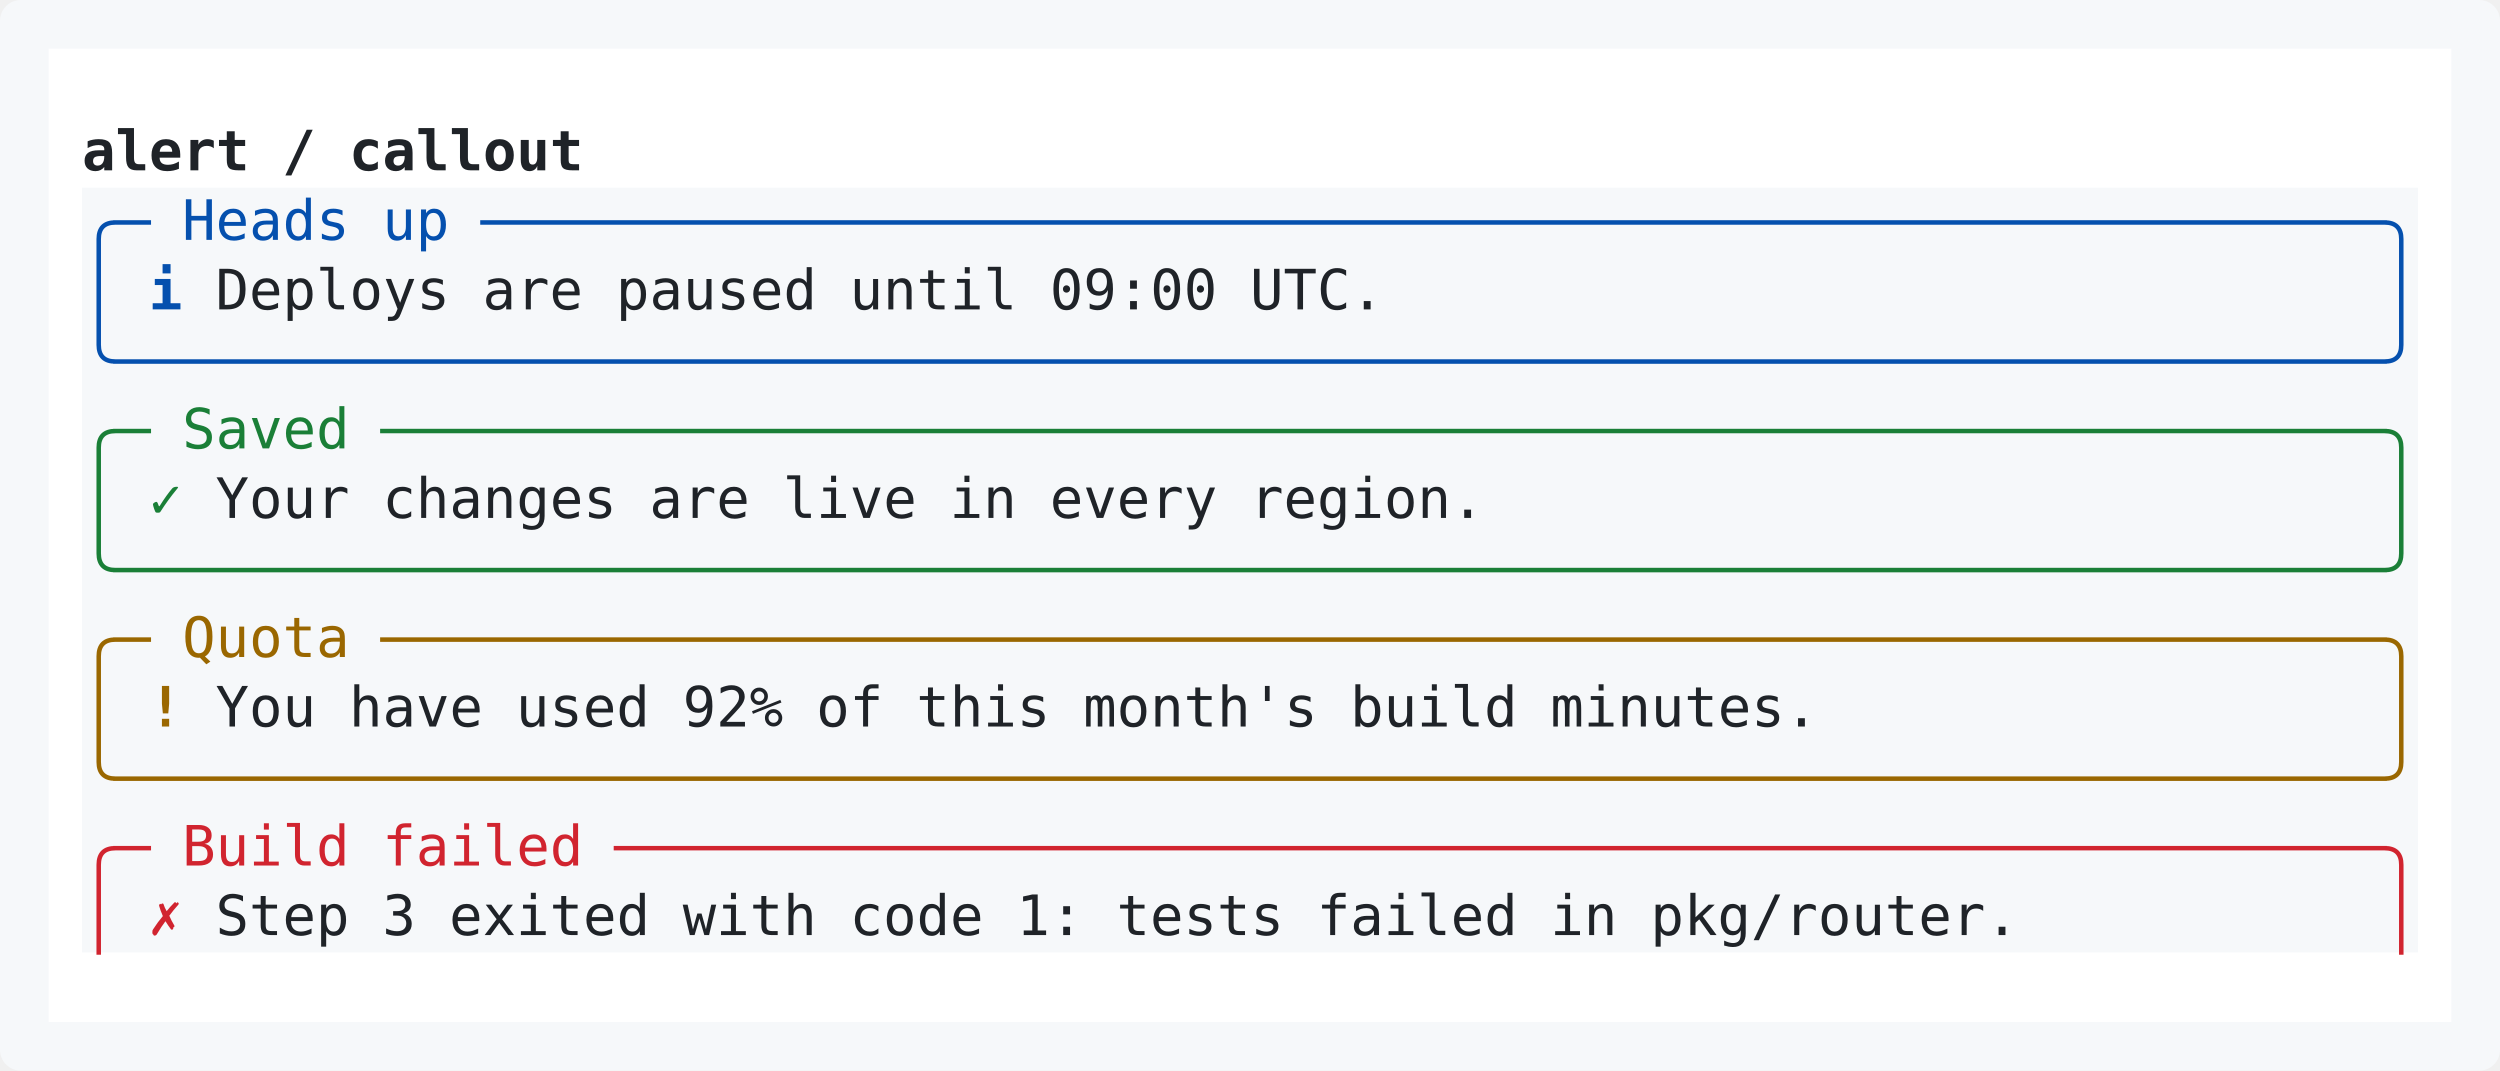
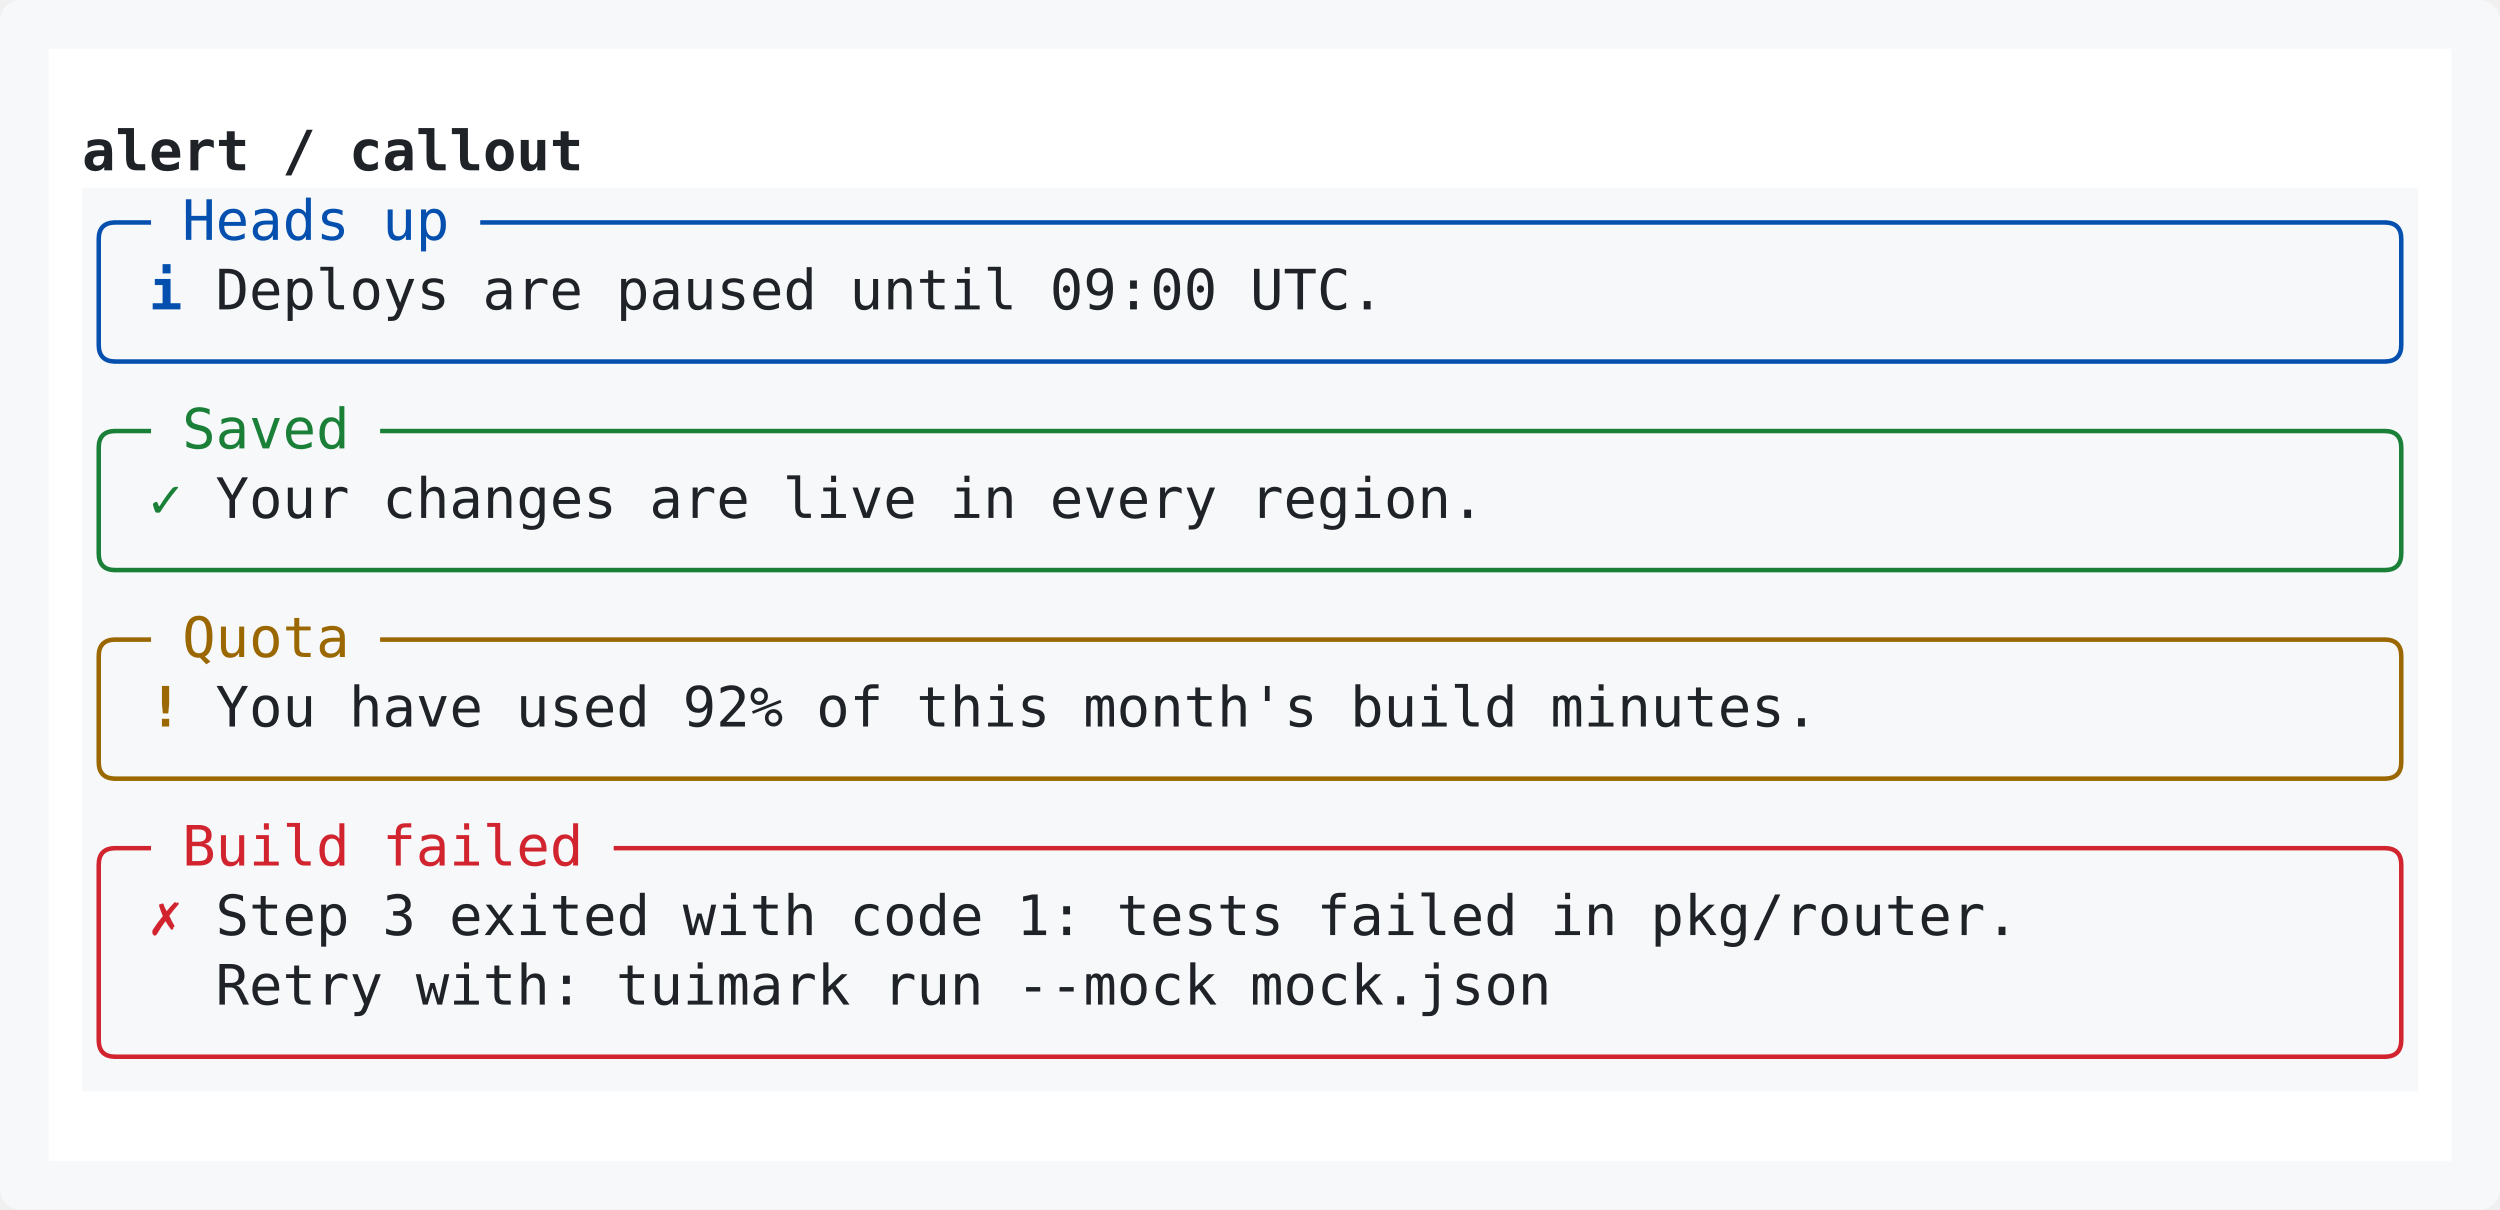
- <svg xmlns="http://www.w3.org/2000/svg" width="719.2" height="308" viewBox="0 0 719.2 308" role="img" aria-label="four alerts, info, success, warning and danger, each a titled frame with an icon and a message">
-   <rect width="719.2" height="308" rx="6" fill="#f6f8fa" />
-   <path fill="#ffffff" d="M14 14h691.2v20h-691.2zM14 34h691.2v20h-691.2zM14 54h9.6v20h-9.6zM695.6 54h9.6v20h-9.6zM14 74h9.6v20h-9.6zM695.6 74h9.6v20h-9.6zM14 94h9.6v20h-9.6zM695.6 94h9.6v20h-9.6zM14 114h9.6v20h-9.6zM695.6 114h9.6v20h-9.6zM14 134h9.6v20h-9.6zM695.6 134h9.6v20h-9.6zM14 154h9.6v20h-9.6zM695.6 154h9.6v20h-9.6zM14 174h9.6v20h-9.6zM695.6 174h9.6v20h-9.6zM14 194h9.6v20h-9.6zM695.6 194h9.6v20h-9.6zM14 214h9.6v20h-9.6zM695.6 214h9.6v20h-9.6zM14 234h9.6v20h-9.6zM695.6 234h9.6v20h-9.6zM14 254h9.6v20h-9.6zM695.6 254h9.6v20h-9.6zM14 274h691.2v20h-691.2z" />
+ <svg xmlns="http://www.w3.org/2000/svg" width="719.2" height="348" viewBox="0 0 719.2 348" role="img" aria-label="four alerts, info, success, warning and danger, each a titled frame with an icon and a message">
+   <rect width="719.2" height="348" rx="6" fill="#f6f8fa" />
+   <path fill="#ffffff" d="M14 14h691.2v20h-691.2zM14 34h691.2v20h-691.2zM14 54h9.6v20h-9.6zM695.6 54h9.6v20h-9.6zM14 74h9.6v20h-9.6zM695.6 74h9.6v20h-9.6zM14 94h9.6v20h-9.6zM695.6 94h9.6v20h-9.6zM14 114h9.6v20h-9.6zM695.6 114h9.6v20h-9.6zM14 134h9.6v20h-9.6zM695.6 134h9.6v20h-9.6zM14 154h9.6v20h-9.6zM695.6 154h9.6v20h-9.6zM14 174h9.6v20h-9.6zM695.6 174h9.6v20h-9.6zM14 194h9.6v20h-9.6zM695.6 194h9.6v20h-9.6zM14 214h9.6v20h-9.6zM695.6 214h9.6v20h-9.6zM14 234h9.6v20h-9.6zM695.6 234h9.6v20h-9.6zM14 254h9.6v20h-9.6zM695.6 254h9.6v20h-9.6zM14 274h9.6v20h-9.6zM695.6 274h9.6v20h-9.6zM14 294h9.6v20h-9.6zM695.6 294h9.6v20h-9.6zM14 314h691.2v20h-691.2z" />
  <g fill="none" stroke-linecap="square" stroke-linejoin="miter">
    <path stroke="#0550ae" stroke-width="1.3" d="M33.2 64H33.2Q28.4 64 28.4 68.8V74M33.2 64H42.8M138.8 64H148.4M148.4 64H158M158 64H167.6M167.6 64H177.2M177.2 64H186.8M186.8 64H196.4M196.4 64H206M206 64H215.6M215.6 64H225.2M225.2 64H234.8M234.8 64H244.4M244.4 64H254M254 64H263.6M263.6 64H273.2M273.2 64H282.8M282.8 64H292.4M292.4 64H302M302 64H311.6M311.6 64H321.2M321.2 64H330.8M330.8 64H340.4M340.4 64H350M350 64H359.6M359.6 64H369.2M369.2 64H378.8M378.8 64H388.4M388.4 64H398M398 64H407.6M407.6 64H417.2M417.2 64H426.8M426.8 64H436.4M436.4 64H446M446 64H455.6M455.6 64H465.2M465.2 64H474.8M474.8 64H484.4M484.4 64H494M494 64H503.6M503.6 64H513.2M513.2 64H522.8M522.8 64H532.4M532.4 64H542M542 64H551.6M551.6 64H561.2M561.2 64H570.8M570.8 64H580.4M580.4 64H590M590 64H599.6M599.6 64H609.2M609.2 64H618.8M618.8 64H628.4M628.4 64H638M638 64H647.6M647.6 64H657.2M657.2 64H666.8M666.8 64H676.4M676.4 64H686M686 64H686Q690.8 64 690.8 68.8V74M28.4 74V94M690.8 74V94M33.2 104H33.2Q28.4 104 28.4 99.2V94M33.2 104H42.8M42.8 104H52.4M52.4 104H62M62 104H71.6M71.6 104H81.2M81.2 104H90.8M90.8 104H100.4M100.4 104H110M110 104H119.6M119.6 104H129.2M129.2 104H138.8M138.8 104H148.4M148.4 104H158M158 104H167.6M167.6 104H177.2M177.2 104H186.8M186.8 104H196.4M196.4 104H206M206 104H215.6M215.6 104H225.2M225.2 104H234.8M234.8 104H244.4M244.4 104H254M254 104H263.6M263.6 104H273.2M273.2 104H282.8M282.8 104H292.4M292.4 104H302M302 104H311.6M311.6 104H321.2M321.2 104H330.8M330.8 104H340.4M340.4 104H350M350 104H359.6M359.6 104H369.2M369.2 104H378.8M378.8 104H388.4M388.4 104H398M398 104H407.6M407.6 104H417.2M417.2 104H426.8M426.8 104H436.4M436.4 104H446M446 104H455.6M455.6 104H465.2M465.2 104H474.8M474.8 104H484.4M484.4 104H494M494 104H503.6M503.6 104H513.2M513.2 104H522.8M522.8 104H532.4M532.4 104H542M542 104H551.6M551.6 104H561.2M561.2 104H570.8M570.8 104H580.4M580.4 104H590M590 104H599.6M599.6 104H609.2M609.2 104H618.8M618.8 104H628.4M628.4 104H638M638 104H647.6M647.6 104H657.2M657.2 104H666.8M666.8 104H676.4M676.4 104H686M686 104H686Q690.8 104 690.8 99.2V94" />
    <path stroke="#1a7f37" stroke-width="1.3" d="M33.2 124H33.2Q28.4 124 28.4 128.8V134M33.2 124H42.8M110 124H119.6M119.6 124H129.2M129.2 124H138.8M138.8 124H148.4M148.4 124H158M158 124H167.6M167.6 124H177.2M177.2 124H186.8M186.8 124H196.4M196.4 124H206M206 124H215.6M215.6 124H225.2M225.2 124H234.8M234.8 124H244.4M244.4 124H254M254 124H263.6M263.6 124H273.2M273.2 124H282.8M282.8 124H292.4M292.4 124H302M302 124H311.6M311.6 124H321.2M321.2 124H330.8M330.8 124H340.4M340.4 124H350M350 124H359.6M359.6 124H369.2M369.2 124H378.8M378.8 124H388.4M388.4 124H398M398 124H407.6M407.6 124H417.2M417.2 124H426.8M426.8 124H436.4M436.4 124H446M446 124H455.6M455.6 124H465.2M465.2 124H474.8M474.8 124H484.4M484.4 124H494M494 124H503.6M503.6 124H513.2M513.2 124H522.8M522.8 124H532.4M532.4 124H542M542 124H551.6M551.6 124H561.2M561.2 124H570.8M570.8 124H580.4M580.4 124H590M590 124H599.6M599.6 124H609.2M609.2 124H618.8M618.8 124H628.4M628.4 124H638M638 124H647.6M647.6 124H657.2M657.2 124H666.8M666.8 124H676.4M676.4 124H686M686 124H686Q690.8 124 690.8 128.8V134M28.4 134V154M690.8 134V154M33.2 164H33.2Q28.4 164 28.4 159.2V154M33.2 164H42.8M42.8 164H52.4M52.4 164H62M62 164H71.6M71.6 164H81.2M81.2 164H90.8M90.8 164H100.4M100.4 164H110M110 164H119.6M119.6 164H129.2M129.2 164H138.8M138.8 164H148.4M148.4 164H158M158 164H167.6M167.6 164H177.2M177.2 164H186.8M186.8 164H196.4M196.4 164H206M206 164H215.6M215.6 164H225.2M225.2 164H234.8M234.8 164H244.4M244.4 164H254M254 164H263.6M263.6 164H273.2M273.2 164H282.8M282.8 164H292.4M292.4 164H302M302 164H311.6M311.6 164H321.2M321.2 164H330.8M330.8 164H340.4M340.4 164H350M350 164H359.6M359.6 164H369.2M369.2 164H378.8M378.8 164H388.4M388.4 164H398M398 164H407.6M407.6 164H417.2M417.2 164H426.8M426.8 164H436.4M436.4 164H446M446 164H455.6M455.6 164H465.2M465.2 164H474.8M474.8 164H484.4M484.4 164H494M494 164H503.6M503.6 164H513.2M513.2 164H522.8M522.8 164H532.4M532.4 164H542M542 164H551.6M551.6 164H561.2M561.2 164H570.8M570.8 164H580.4M580.4 164H590M590 164H599.6M599.6 164H609.2M609.2 164H618.8M618.8 164H628.4M628.4 164H638M638 164H647.6M647.6 164H657.2M657.2 164H666.8M666.8 164H676.4M676.4 164H686M686 164H686Q690.8 164 690.8 159.2V154" />
    <path stroke="#9a6700" stroke-width="1.3" d="M33.2 184H33.2Q28.4 184 28.4 188.8V194M33.2 184H42.8M110 184H119.6M119.6 184H129.2M129.2 184H138.8M138.8 184H148.4M148.4 184H158M158 184H167.6M167.6 184H177.2M177.2 184H186.8M186.8 184H196.4M196.4 184H206M206 184H215.6M215.6 184H225.2M225.2 184H234.8M234.8 184H244.4M244.4 184H254M254 184H263.6M263.6 184H273.2M273.2 184H282.8M282.8 184H292.4M292.4 184H302M302 184H311.6M311.6 184H321.2M321.2 184H330.8M330.8 184H340.4M340.4 184H350M350 184H359.6M359.6 184H369.2M369.2 184H378.8M378.8 184H388.4M388.4 184H398M398 184H407.6M407.6 184H417.2M417.2 184H426.8M426.8 184H436.4M436.4 184H446M446 184H455.6M455.6 184H465.2M465.2 184H474.8M474.8 184H484.4M484.4 184H494M494 184H503.6M503.6 184H513.2M513.2 184H522.8M522.8 184H532.4M532.4 184H542M542 184H551.6M551.6 184H561.2M561.2 184H570.8M570.8 184H580.4M580.4 184H590M590 184H599.6M599.6 184H609.2M609.2 184H618.8M618.8 184H628.4M628.4 184H638M638 184H647.6M647.6 184H657.2M657.2 184H666.8M666.8 184H676.4M676.4 184H686M686 184H686Q690.8 184 690.8 188.8V194M28.4 194V214M690.8 194V214M33.2 224H33.2Q28.4 224 28.4 219.2V214M33.2 224H42.8M42.8 224H52.4M52.4 224H62M62 224H71.6M71.6 224H81.2M81.2 224H90.8M90.8 224H100.4M100.4 224H110M110 224H119.6M119.6 224H129.2M129.2 224H138.8M138.8 224H148.4M148.4 224H158M158 224H167.6M167.6 224H177.2M177.2 224H186.8M186.8 224H196.4M196.4 224H206M206 224H215.6M215.6 224H225.2M225.2 224H234.8M234.8 224H244.4M244.4 224H254M254 224H263.6M263.6 224H273.2M273.2 224H282.8M282.8 224H292.4M292.4 224H302M302 224H311.6M311.6 224H321.2M321.2 224H330.8M330.8 224H340.4M340.4 224H350M350 224H359.6M359.6 224H369.2M369.2 224H378.8M378.8 224H388.4M388.4 224H398M398 224H407.6M407.6 224H417.2M417.2 224H426.8M426.8 224H436.4M436.4 224H446M446 224H455.6M455.6 224H465.2M465.2 224H474.8M474.8 224H484.4M484.4 224H494M494 224H503.6M503.6 224H513.2M513.2 224H522.8M522.8 224H532.4M532.4 224H542M542 224H551.6M551.6 224H561.2M561.2 224H570.8M570.8 224H580.4M580.4 224H590M590 224H599.6M599.6 224H609.2M609.2 224H618.8M618.8 224H628.4M628.4 224H638M638 224H647.6M647.6 224H657.2M657.2 224H666.8M666.8 224H676.4M676.4 224H686M686 224H686Q690.8 224 690.8 219.2V214" />
-     <path stroke="#d1242f" stroke-width="1.3" d="M33.2 244H33.2Q28.4 244 28.4 248.8V254M33.2 244H42.8M177.2 244H186.8M186.8 244H196.4M196.4 244H206M206 244H215.6M215.6 244H225.2M225.2 244H234.8M234.8 244H244.4M244.4 244H254M254 244H263.6M263.6 244H273.2M273.2 244H282.8M282.8 244H292.4M292.4 244H302M302 244H311.6M311.6 244H321.2M321.2 244H330.8M330.8 244H340.4M340.4 244H350M350 244H359.6M359.6 244H369.2M369.2 244H378.8M378.8 244H388.4M388.4 244H398M398 244H407.6M407.6 244H417.2M417.2 244H426.8M426.8 244H436.4M436.4 244H446M446 244H455.6M455.6 244H465.2M465.2 244H474.8M474.8 244H484.4M484.4 244H494M494 244H503.6M503.6 244H513.2M513.2 244H522.8M522.8 244H532.4M532.4 244H542M542 244H551.6M551.6 244H561.2M561.2 244H570.8M570.8 244H580.4M580.4 244H590M590 244H599.6M599.6 244H609.2M609.2 244H618.8M618.8 244H628.4M628.4 244H638M638 244H647.6M647.6 244H657.2M657.2 244H666.8M666.8 244H676.4M676.4 244H686M686 244H686Q690.8 244 690.8 248.8V254M28.4 254V274M690.8 254V274" />
+     <path stroke="#d1242f" stroke-width="1.3" d="M33.2 244H33.2Q28.4 244 28.4 248.8V254M33.2 244H42.8M177.2 244H186.8M186.8 244H196.4M196.4 244H206M206 244H215.6M215.6 244H225.2M225.2 244H234.8M234.8 244H244.4M244.4 244H254M254 244H263.6M263.6 244H273.2M273.2 244H282.8M282.8 244H292.4M292.4 244H302M302 244H311.6M311.6 244H321.2M321.2 244H330.8M330.8 244H340.4M340.4 244H350M350 244H359.6M359.6 244H369.2M369.2 244H378.8M378.8 244H388.4M388.4 244H398M398 244H407.6M407.6 244H417.2M417.2 244H426.8M426.8 244H436.4M436.4 244H446M446 244H455.6M455.6 244H465.2M465.2 244H474.8M474.8 244H484.4M484.4 244H494M494 244H503.6M503.6 244H513.2M513.2 244H522.8M522.8 244H532.4M532.4 244H542M542 244H551.6M551.6 244H561.2M561.2 244H570.8M570.8 244H580.4M580.4 244H590M590 244H599.6M599.6 244H609.2M609.2 244H618.8M618.8 244H628.4M628.4 244H638M638 244H647.6M647.6 244H657.2M657.2 244H666.8M666.8 244H676.4M676.4 244H686M686 244H686Q690.8 244 690.8 248.8V254M28.4 254V274M690.8 254V274M28.4 274V294M690.8 274V294M33.2 304H33.2Q28.4 304 28.4 299.2V294M33.2 304H42.8M42.8 304H52.4M52.4 304H62M62 304H71.6M71.6 304H81.2M81.2 304H90.8M90.8 304H100.4M100.4 304H110M110 304H119.6M119.6 304H129.2M129.2 304H138.8M138.8 304H148.4M148.4 304H158M158 304H167.6M167.6 304H177.2M177.2 304H186.8M186.8 304H196.4M196.4 304H206M206 304H215.6M215.6 304H225.2M225.2 304H234.8M234.8 304H244.4M244.4 304H254M254 304H263.6M263.6 304H273.2M273.2 304H282.8M282.8 304H292.4M292.4 304H302M302 304H311.6M311.6 304H321.2M321.2 304H330.8M330.8 304H340.4M340.4 304H350M350 304H359.6M359.6 304H369.2M369.2 304H378.8M378.8 304H388.4M388.4 304H398M398 304H407.6M407.6 304H417.2M417.2 304H426.8M426.8 304H436.4M436.4 304H446M446 304H455.6M455.6 304H465.2M465.2 304H474.8M474.8 304H484.4M484.4 304H494M494 304H503.6M503.6 304H513.2M513.2 304H522.8M522.8 304H532.4M532.4 304H542M542 304H551.6M551.6 304H561.2M561.2 304H570.8M570.8 304H580.4M580.4 304H590M590 304H599.6M599.6 304H609.2M609.2 304H618.8M618.8 304H628.4M628.4 304H638M638 304H647.6M647.6 304H657.2M657.2 304H666.8M666.8 304H676.4M676.4 304H686M686 304H686Q690.8 304 690.8 299.2V294" />
  </g>
  <g font-family="'JetBrains Mono','SF Mono',SFMono-Regular,Menlo,Consolas,'DejaVu Sans Mono','Noto Sans Mono',monospace" font-size="16" xml:space="preserve">
    <text x="23.6" y="49" textLength="48" lengthAdjust="spacing" fill="#1f2328" font-weight="700">alert</text>
    <text x="81.2" y="49" textLength="9.6" lengthAdjust="spacing" fill="#1f2328" font-weight="700">/</text>
    <text x="100.4" y="49" textLength="67.2" lengthAdjust="spacing" fill="#1f2328" font-weight="700">callout</text>
    <text x="52.4" y="69" textLength="48" lengthAdjust="spacing" fill="#0550ae">Heads</text>
    <text x="110" y="69" textLength="19.2" lengthAdjust="spacing" fill="#0550ae">up</text>
    <text x="42.8" y="89" textLength="9.6" lengthAdjust="spacing" fill="#0550ae" font-weight="700">i</text>
    <text x="62" y="89" textLength="67.2" lengthAdjust="spacing" fill="#1f2328">Deploys</text>
    <text x="138.8" y="89" textLength="28.8" lengthAdjust="spacing" fill="#1f2328">are</text>
    <text x="177.2" y="89" textLength="57.6" lengthAdjust="spacing" fill="#1f2328">paused</text>
    <text x="244.4" y="89" textLength="48" lengthAdjust="spacing" fill="#1f2328">until</text>
    <text x="302" y="89" textLength="48" lengthAdjust="spacing" fill="#1f2328">09:00</text>
    <text x="359.6" y="89" textLength="38.4" lengthAdjust="spacing" fill="#1f2328">UTC.</text>
    <text x="52.4" y="129" textLength="48" lengthAdjust="spacing" fill="#1a7f37">Saved</text>
    <text x="42.8" y="149" textLength="9.6" lengthAdjust="spacing" fill="#1a7f37" font-weight="700">✓</text>
    <text x="62" y="149" textLength="38.4" lengthAdjust="spacing" fill="#1f2328">Your</text>
    <text x="110" y="149" textLength="67.2" lengthAdjust="spacing" fill="#1f2328">changes</text>
    <text x="186.8" y="149" textLength="28.8" lengthAdjust="spacing" fill="#1f2328">are</text>
    <text x="225.2" y="149" textLength="38.4" lengthAdjust="spacing" fill="#1f2328">live</text>
    <text x="273.2" y="149" textLength="19.2" lengthAdjust="spacing" fill="#1f2328">in</text>
    <text x="302" y="149" textLength="48" lengthAdjust="spacing" fill="#1f2328">every</text>
    <text x="359.6" y="149" textLength="67.2" lengthAdjust="spacing" fill="#1f2328">region.</text>
    <text x="52.4" y="189" textLength="48" lengthAdjust="spacing" fill="#9a6700">Quota</text>
    <text x="42.8" y="209" textLength="9.6" lengthAdjust="spacing" fill="#9a6700" font-weight="700">!</text>
    <text x="62" y="209" textLength="28.8" lengthAdjust="spacing" fill="#1f2328">You</text>
    <text x="100.4" y="209" textLength="38.4" lengthAdjust="spacing" fill="#1f2328">have</text>
    <text x="148.4" y="209" textLength="38.4" lengthAdjust="spacing" fill="#1f2328">used</text>
    <text x="196.4" y="209" textLength="28.8" lengthAdjust="spacing" fill="#1f2328">92%</text>
    <text x="234.8" y="209" textLength="19.2" lengthAdjust="spacing" fill="#1f2328">of</text>
    <text x="263.6" y="209" textLength="38.4" lengthAdjust="spacing" fill="#1f2328">this</text>
    <text x="311.6" y="209" textLength="67.2" lengthAdjust="spacing" fill="#1f2328">month's</text>
    <text x="388.4" y="209" textLength="48" lengthAdjust="spacing" fill="#1f2328">build</text>
    <text x="446" y="209" textLength="76.8" lengthAdjust="spacing" fill="#1f2328">minutes.</text>
    <text x="52.4" y="249" textLength="48" lengthAdjust="spacing" fill="#d1242f">Build</text>
    <text x="110" y="249" textLength="57.6" lengthAdjust="spacing" fill="#d1242f">failed</text>
    <text x="42.8" y="269" textLength="9.6" lengthAdjust="spacing" fill="#d1242f" font-weight="700">✗</text>
    <text x="62" y="269" textLength="38.4" lengthAdjust="spacing" fill="#1f2328">Step</text>
    <text x="110" y="269" textLength="9.6" lengthAdjust="spacing" fill="#1f2328">3</text>
    <text x="129.2" y="269" textLength="57.6" lengthAdjust="spacing" fill="#1f2328">exited</text>
    <text x="196.4" y="269" textLength="38.4" lengthAdjust="spacing" fill="#1f2328">with</text>
    <text x="244.4" y="269" textLength="38.4" lengthAdjust="spacing" fill="#1f2328">code</text>
    <text x="292.4" y="269" textLength="19.2" lengthAdjust="spacing" fill="#1f2328">1:</text>
    <text x="321.2" y="269" textLength="48" lengthAdjust="spacing" fill="#1f2328">tests</text>
    <text x="378.8" y="269" textLength="57.6" lengthAdjust="spacing" fill="#1f2328">failed</text>
    <text x="446" y="269" textLength="19.2" lengthAdjust="spacing" fill="#1f2328">in</text>
    <text x="474.8" y="269" textLength="105.6" lengthAdjust="spacing" fill="#1f2328">pkg/router.</text>
+     <text x="62" y="289" textLength="48" lengthAdjust="spacing" fill="#1f2328">Retry</text>
+     <text x="119.6" y="289" textLength="48" lengthAdjust="spacing" fill="#1f2328">with:</text>
+     <text x="177.2" y="289" textLength="67.2" lengthAdjust="spacing" fill="#1f2328">tuimark</text>
+     <text x="254" y="289" textLength="28.8" lengthAdjust="spacing" fill="#1f2328">run</text>
+     <text x="292.4" y="289" textLength="57.6" lengthAdjust="spacing" fill="#1f2328">--mock</text>
+     <text x="359.6" y="289" textLength="86.4" lengthAdjust="spacing" fill="#1f2328">mock.json</text>
  </g>
</svg>
